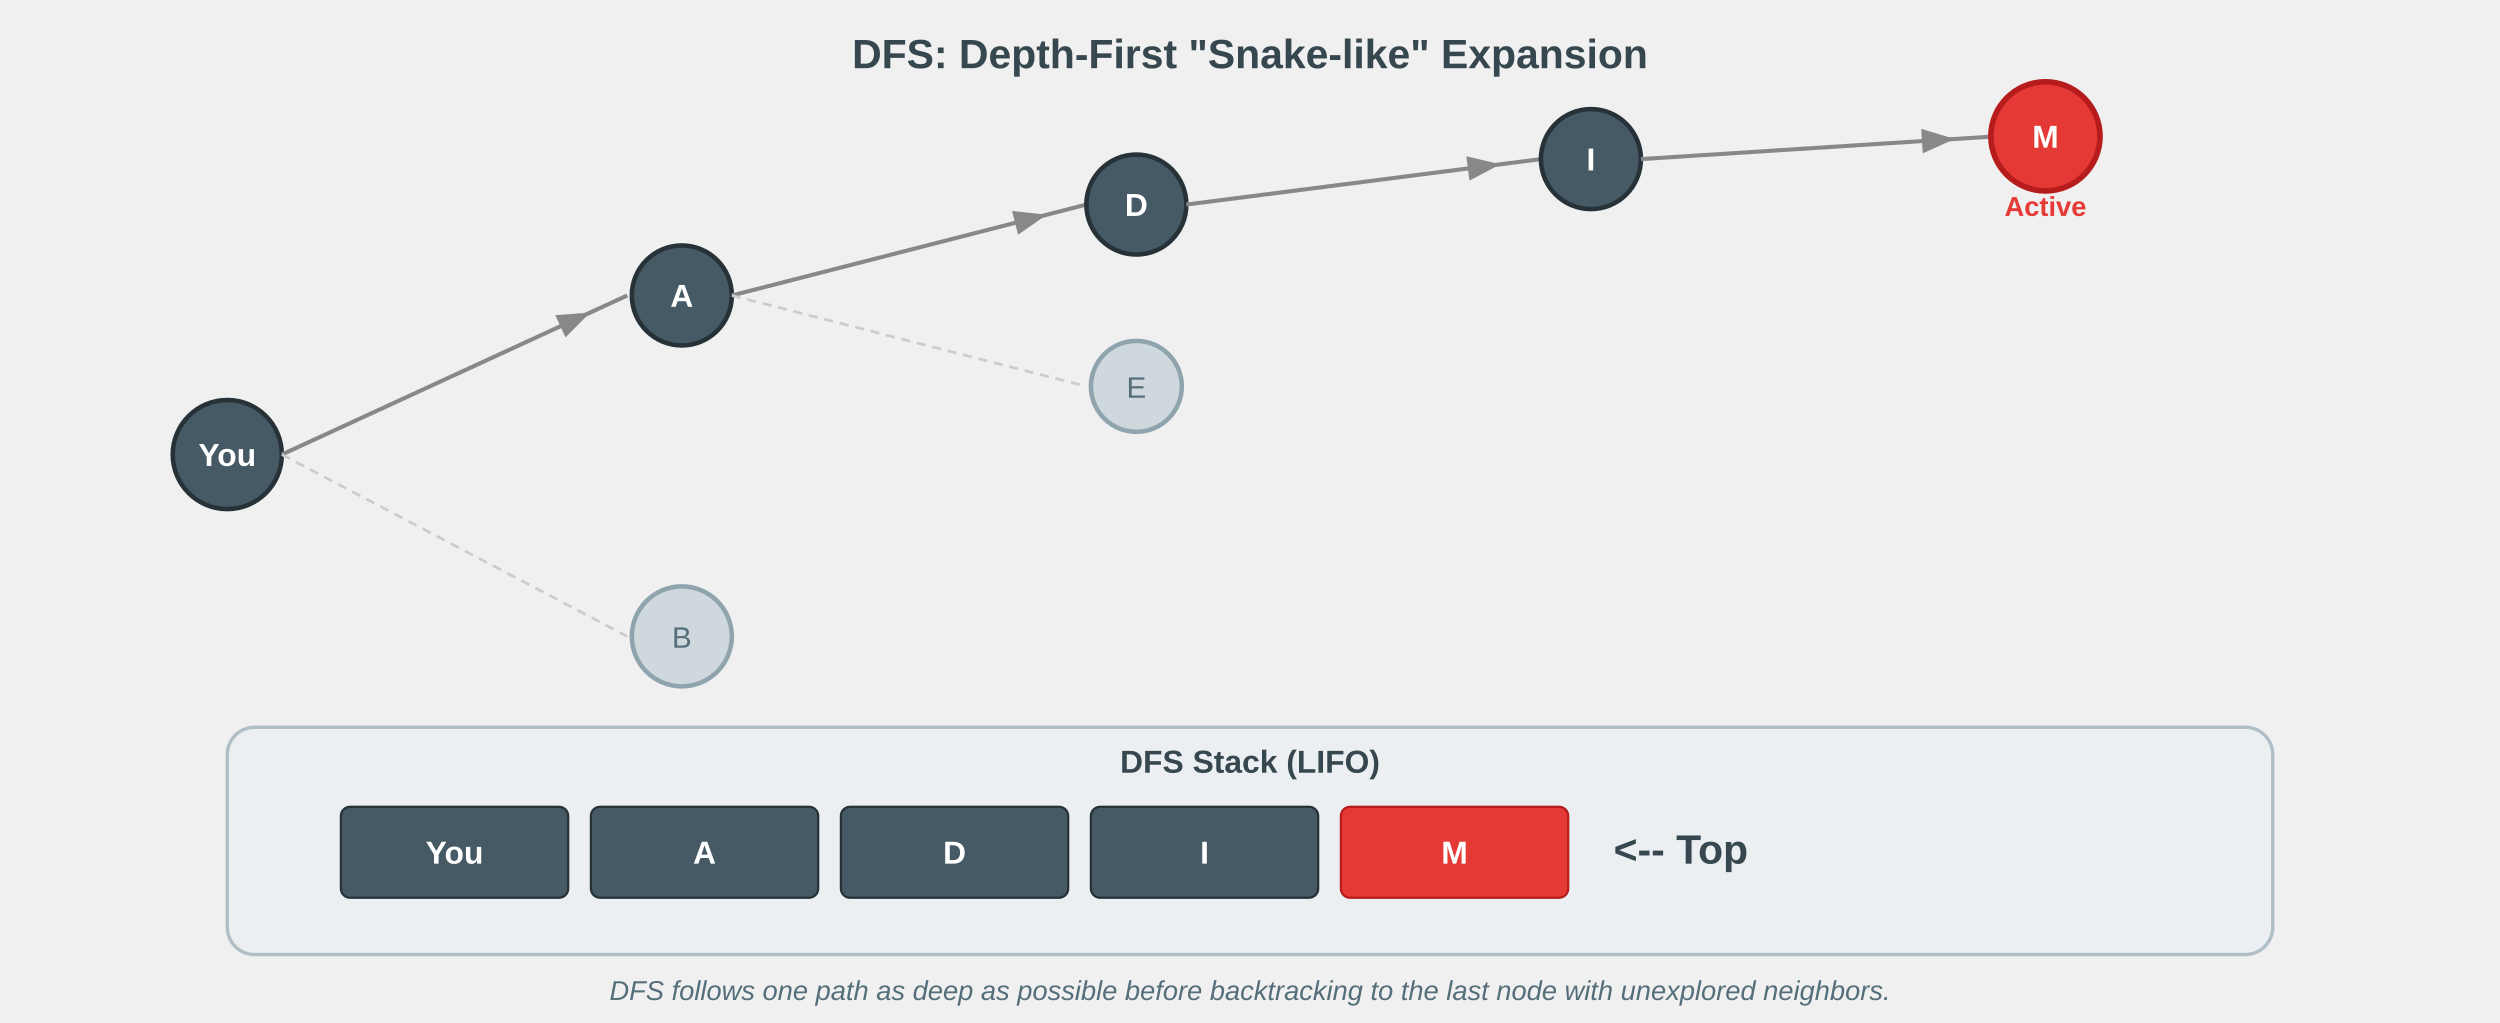
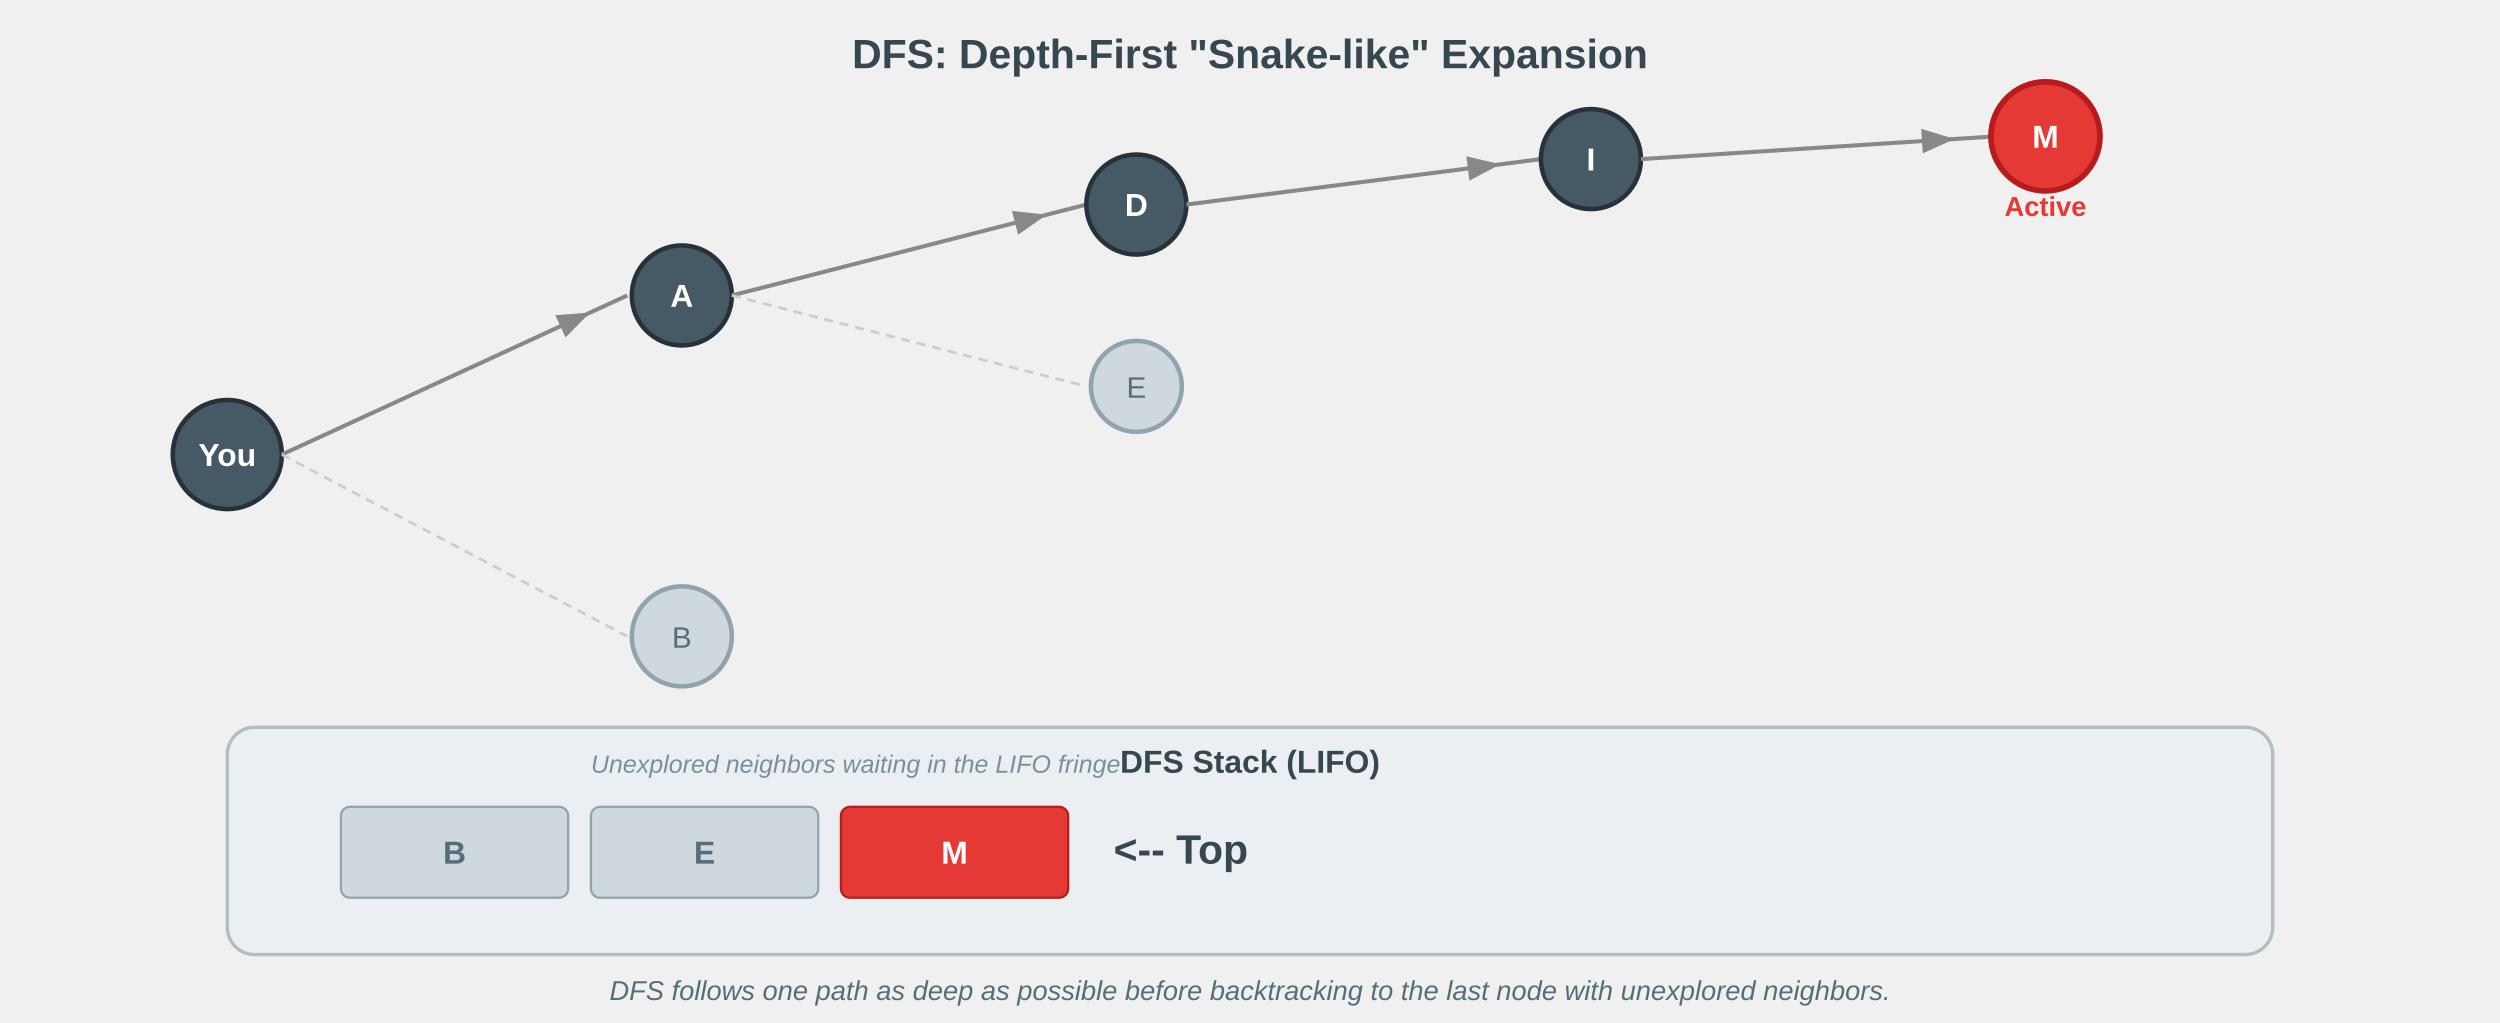
<svg xmlns="http://www.w3.org/2000/svg" viewBox="0 0 1100 450" font-family="'Segoe UI', Arial, sans-serif">
  <defs>
    <style>
      .edge { stroke: #888; stroke-width: 1.8; marker-end: url(#arrowhead); }
      .edge-back { stroke: #ccc; stroke-width: 1.2; stroke-dasharray: 4,3; }
      .node-visited { fill: #455a64; stroke: #263238; stroke-width: 2; }
      .node-current { fill: #e53935; stroke: #b71c1c; stroke-width: 2.5; }
      .node-unvisited { fill: #cfd8dc; stroke: #90a4ae; stroke-width: 2; }
      .lbl-w { fill: white; font-size: 14px; font-weight: bold; text-anchor: middle; }
    </style>
    <marker id="arrowhead" markerWidth="8" markerHeight="6" refX="18" refY="3" orient="auto">
      <polygon points="0 0, 8 3, 0 6" fill="#888" />
    </marker>
  </defs>
  <text x="550" y="30" text-anchor="middle" font-size="18" font-weight="bold" fill="#37474f">DFS: Depth-First "Snake-like" Expansion</text>
  <circle cx="100" cy="200" r="24" class="node-visited" />
  <text x="100" y="205" class="lbl-w">You</text>
  <line x1="124" y1="200" x2="276" y2="130" class="edge" />
  <circle cx="300" cy="130" r="22" class="node-visited" />
  <text x="300" y="135" class="lbl-w">A</text>
  <line x1="322" y1="130" x2="478" y2="90" class="edge" />
  <circle cx="500" cy="90" r="22" class="node-visited" />
  <text x="500" y="95" class="lbl-w">D</text>
  <line x1="522" y1="90" x2="678" y2="70" class="edge" />
  <circle cx="700" cy="70" r="22" class="node-visited" />
  <text x="700" y="75" class="lbl-w">I</text>
  <line x1="722" y1="70" x2="878" y2="60" class="edge" stroke="#e53935" stroke-width="2.5" />
  <circle cx="900" cy="60" r="24" class="node-current" />
  <text x="900" y="65" class="lbl-w">M</text>
  <text x="900" y="95" text-anchor="middle" font-size="12" font-weight="bold" fill="#e53935">Active</text>
  <line x1="322" y1="130" x2="478" y2="170" class="edge-back" />
  <circle cx="500" cy="170" r="20" class="node-unvisited" />
  <text x="500" y="175" text-anchor="middle" font-size="13" fill="#546e7a">E</text>
  <line x1="124" y1="200" x2="276" y2="280" class="edge-back" />
  <circle cx="300" cy="280" r="22" class="node-unvisited" />
  <text x="300" y="285" text-anchor="middle" font-size="13" fill="#546e7a">B</text>
  <rect x="100" y="320" width="900" height="100" rx="12" fill="#eceff1" stroke="#b0bec5" stroke-width="1.5" />
  <text x="550" y="340" text-anchor="middle" font-size="14" font-weight="bold" fill="#37474f">DFS Stack (LIFO)</text>
  <g transform="translate(150, 355)">
-     <rect x="0" y="0" width="100" height="40" rx="4" fill="#455a64" stroke="#263238" />
-     <text x="50" y="25" class="lbl-w">You</text>
-     <rect x="110" y="0" width="100" height="40" rx="4" fill="#455a64" stroke="#263238" />
-     <text x="160" y="25" class="lbl-w">A</text>
-     <rect x="220" y="0" width="100" height="40" rx="4" fill="#455a64" stroke="#263238" />
-     <text x="270" y="25" class="lbl-w">D</text>
-     <rect x="330" y="0" width="100" height="40" rx="4" fill="#455a64" stroke="#263238" />
-     <text x="380" y="25" class="lbl-w">I</text>
-     <rect x="440" y="0" width="100" height="40" rx="4" fill="#e53935" stroke="#b71c1c" />
-     <text x="490" y="25" class="lbl-w">M</text>
-     <text x="560" y="25" font-size="18" fill="#37474f" font-weight="bold">&lt;-- Top</text>
+     <rect x="0" y="0" width="100" height="40" rx="4" fill="#cfd8dc" stroke="#90a4ae" />
+     <text x="50" y="25" text-anchor="middle" font-size="14" font-weight="bold" fill="#546e7a">B</text>
+     <rect x="110" y="0" width="100" height="40" rx="4" fill="#cfd8dc" stroke="#90a4ae" />
+     <text x="160" y="25" text-anchor="middle" font-size="14" font-weight="bold" fill="#546e7a">E</text>
+     <rect x="220" y="0" width="100" height="40" rx="4" fill="#e53935" stroke="#b71c1c" />
+     <text x="270" y="25" class="lbl-w">M</text>
+     <text x="340" y="25" font-size="18" fill="#37474f" font-weight="bold">&lt;-- Top</text>
+     <text x="110" y="-15" font-size="11" fill="#78909c" font-style="italic">Unexplored neighbors waiting in the LIFO fringe</text>
  </g>
  <text x="550" y="440" text-anchor="middle" font-size="12" fill="#546e7a" font-style="italic">DFS follows one path as deep as possible before backtracking to the last node with unexplored neighbors.</text>
</svg>
